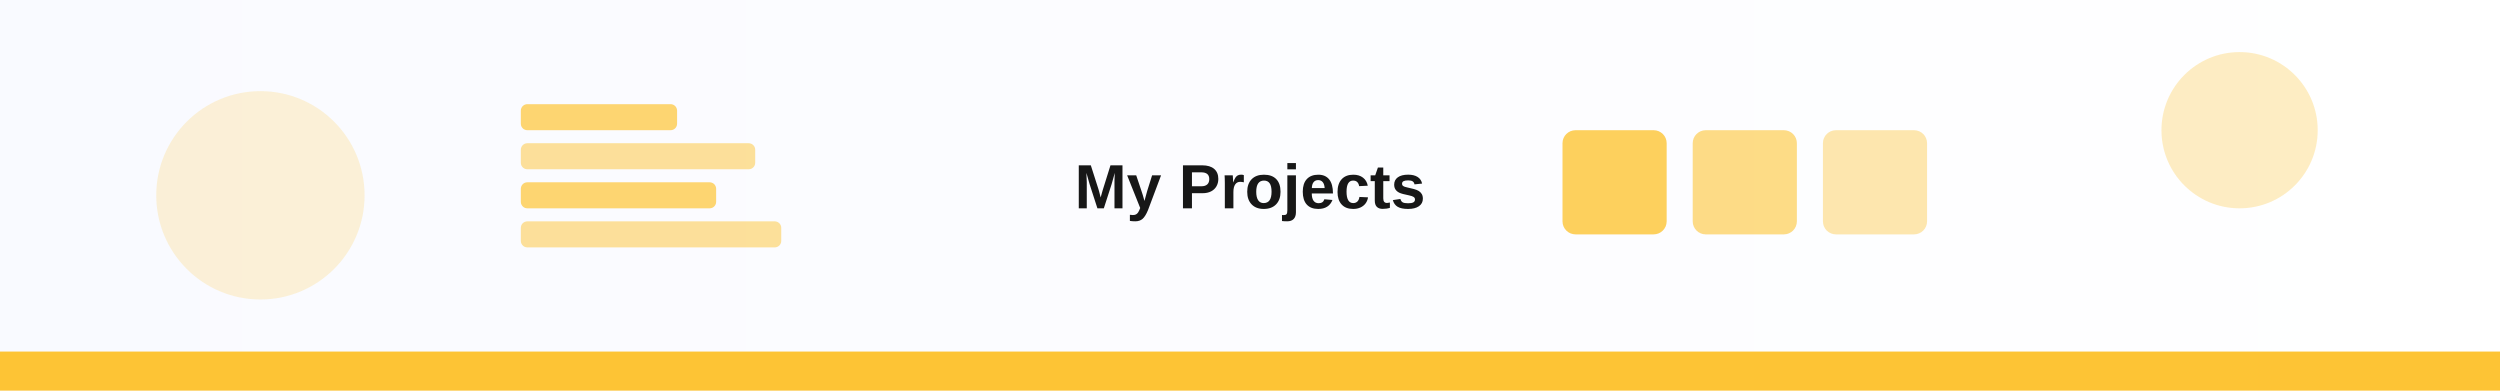
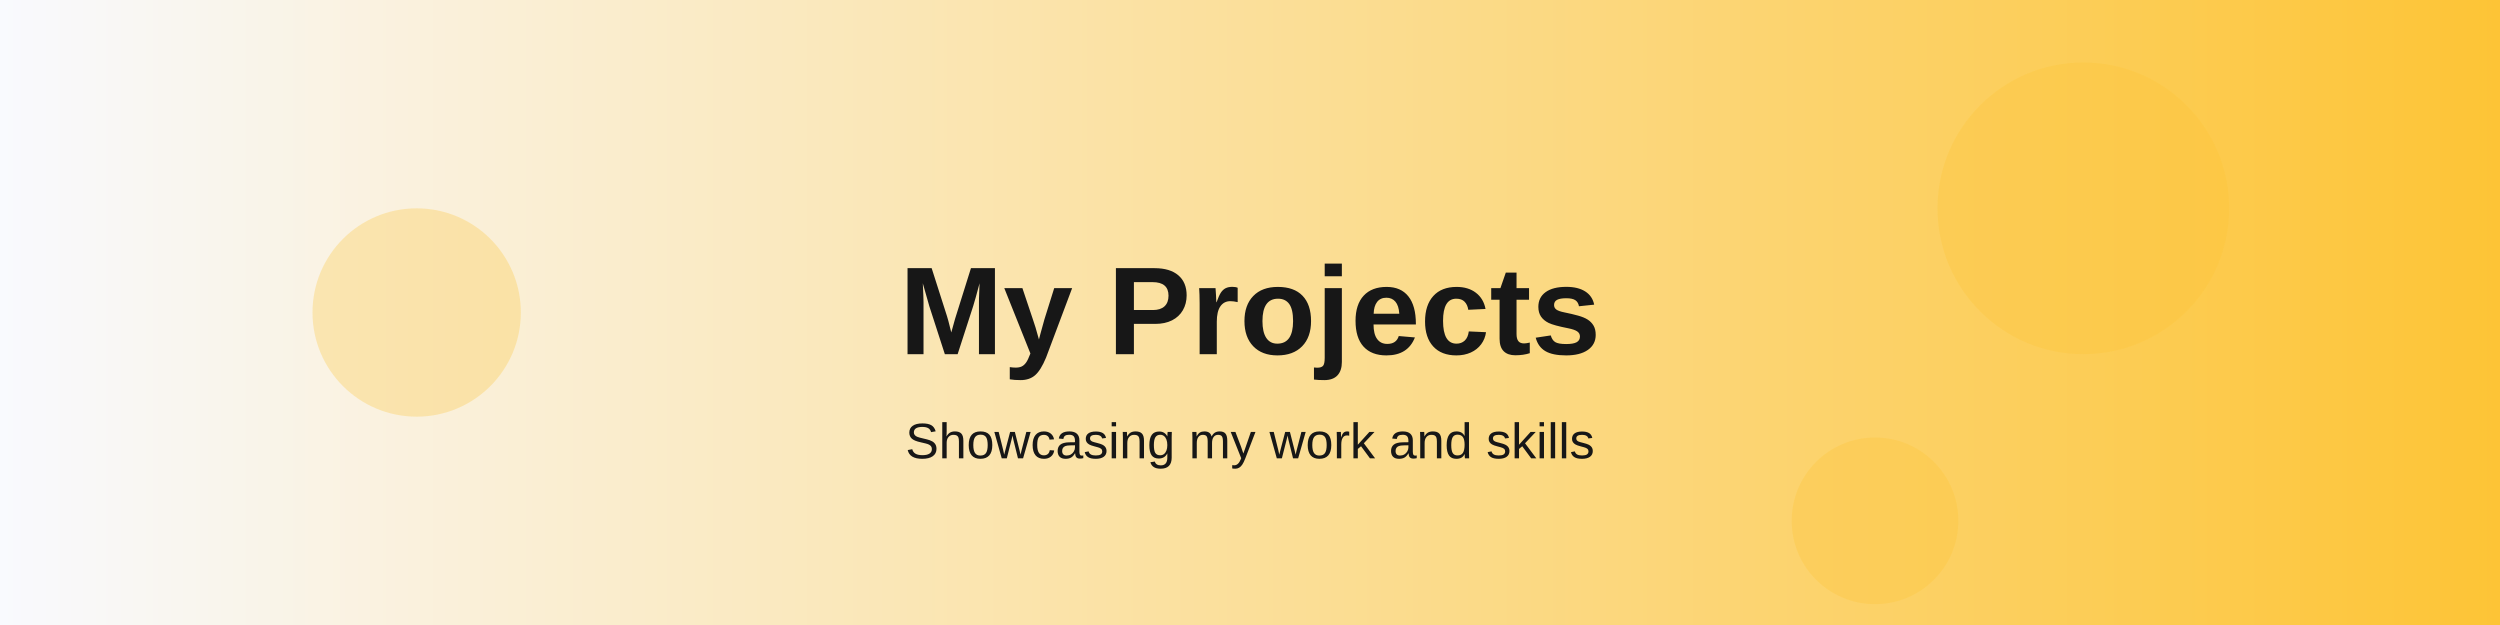
- <svg xmlns="http://www.w3.org/2000/svg" width="1920" height="300" viewBox="0 0 1920 300">
+ <svg xmlns="http://www.w3.org/2000/svg" width="1200" height="300" viewBox="0 0 1200 300">
  <defs>
-     <linearGradient id="bg-gradient" x1="0%" y1="0%" x2="100%" y2="0%">
+     <linearGradient id="headerGradient" x1="0%" y1="0%" x2="100%" y2="0%">
      <stop offset="0%" stop-color="#F9FAFF" />
-       <stop offset="100%" stop-color="#FFFFFF" />
+       <stop offset="100%" stop-color="#FDC435" />
    </linearGradient>
  </defs>
-   <rect width="1920" height="300" fill="url(#bg-gradient)" />
-   <rect x="0" y="270" width="1920" height="30" fill="#FDC435" />
-   <circle cx="200" cy="150" r="80" fill="#FDC435" opacity="0.2" />
-   <circle cx="1720" cy="100" r="60" fill="#FDC435" opacity="0.3" />
-   <rect x="400" y="80" width="120" height="20" rx="5" fill="#FDC435" opacity="0.7" />
-   <rect x="400" y="110" width="180" height="20" rx="5" fill="#FDC435" opacity="0.5" />
-   <rect x="400" y="140" width="150" height="20" rx="5" fill="#FDC435" opacity="0.7" />
-   <rect x="400" y="170" width="200" height="20" rx="5" fill="#FDC435" opacity="0.5" />
-   <rect x="1200" y="100" width="80" height="80" rx="10" fill="#FDC435" opacity="0.8" />
-   <rect x="1300" y="100" width="80" height="80" rx="10" fill="#FDC435" opacity="0.6" />
-   <rect x="1400" y="100" width="80" height="80" rx="10" fill="#FDC435" opacity="0.4" />
-   <text x="960" y="160" font-family="Arial, sans-serif" font-size="48" font-weight="bold" text-anchor="middle" fill="#171717">My Projects</text>
+   <rect width="1200" height="300" fill="url(#headerGradient)" />
+   <circle cx="200" cy="150" r="50" fill="#FDC435" opacity="0.3" />
+   <circle cx="1000" cy="100" r="70" fill="#FDC435" opacity="0.3" />
+   <circle cx="900" cy="250" r="40" fill="#FDC435" opacity="0.3" />
+   <text x="600" y="170" font-family="Arial, sans-serif" font-size="60" font-weight="bold" text-anchor="middle" fill="#171717">My Projects</text>
+   <text x="600" y="220" font-family="Arial, sans-serif" font-size="24" text-anchor="middle" fill="#171717">Showcasing my work and skills</text>
</svg>
